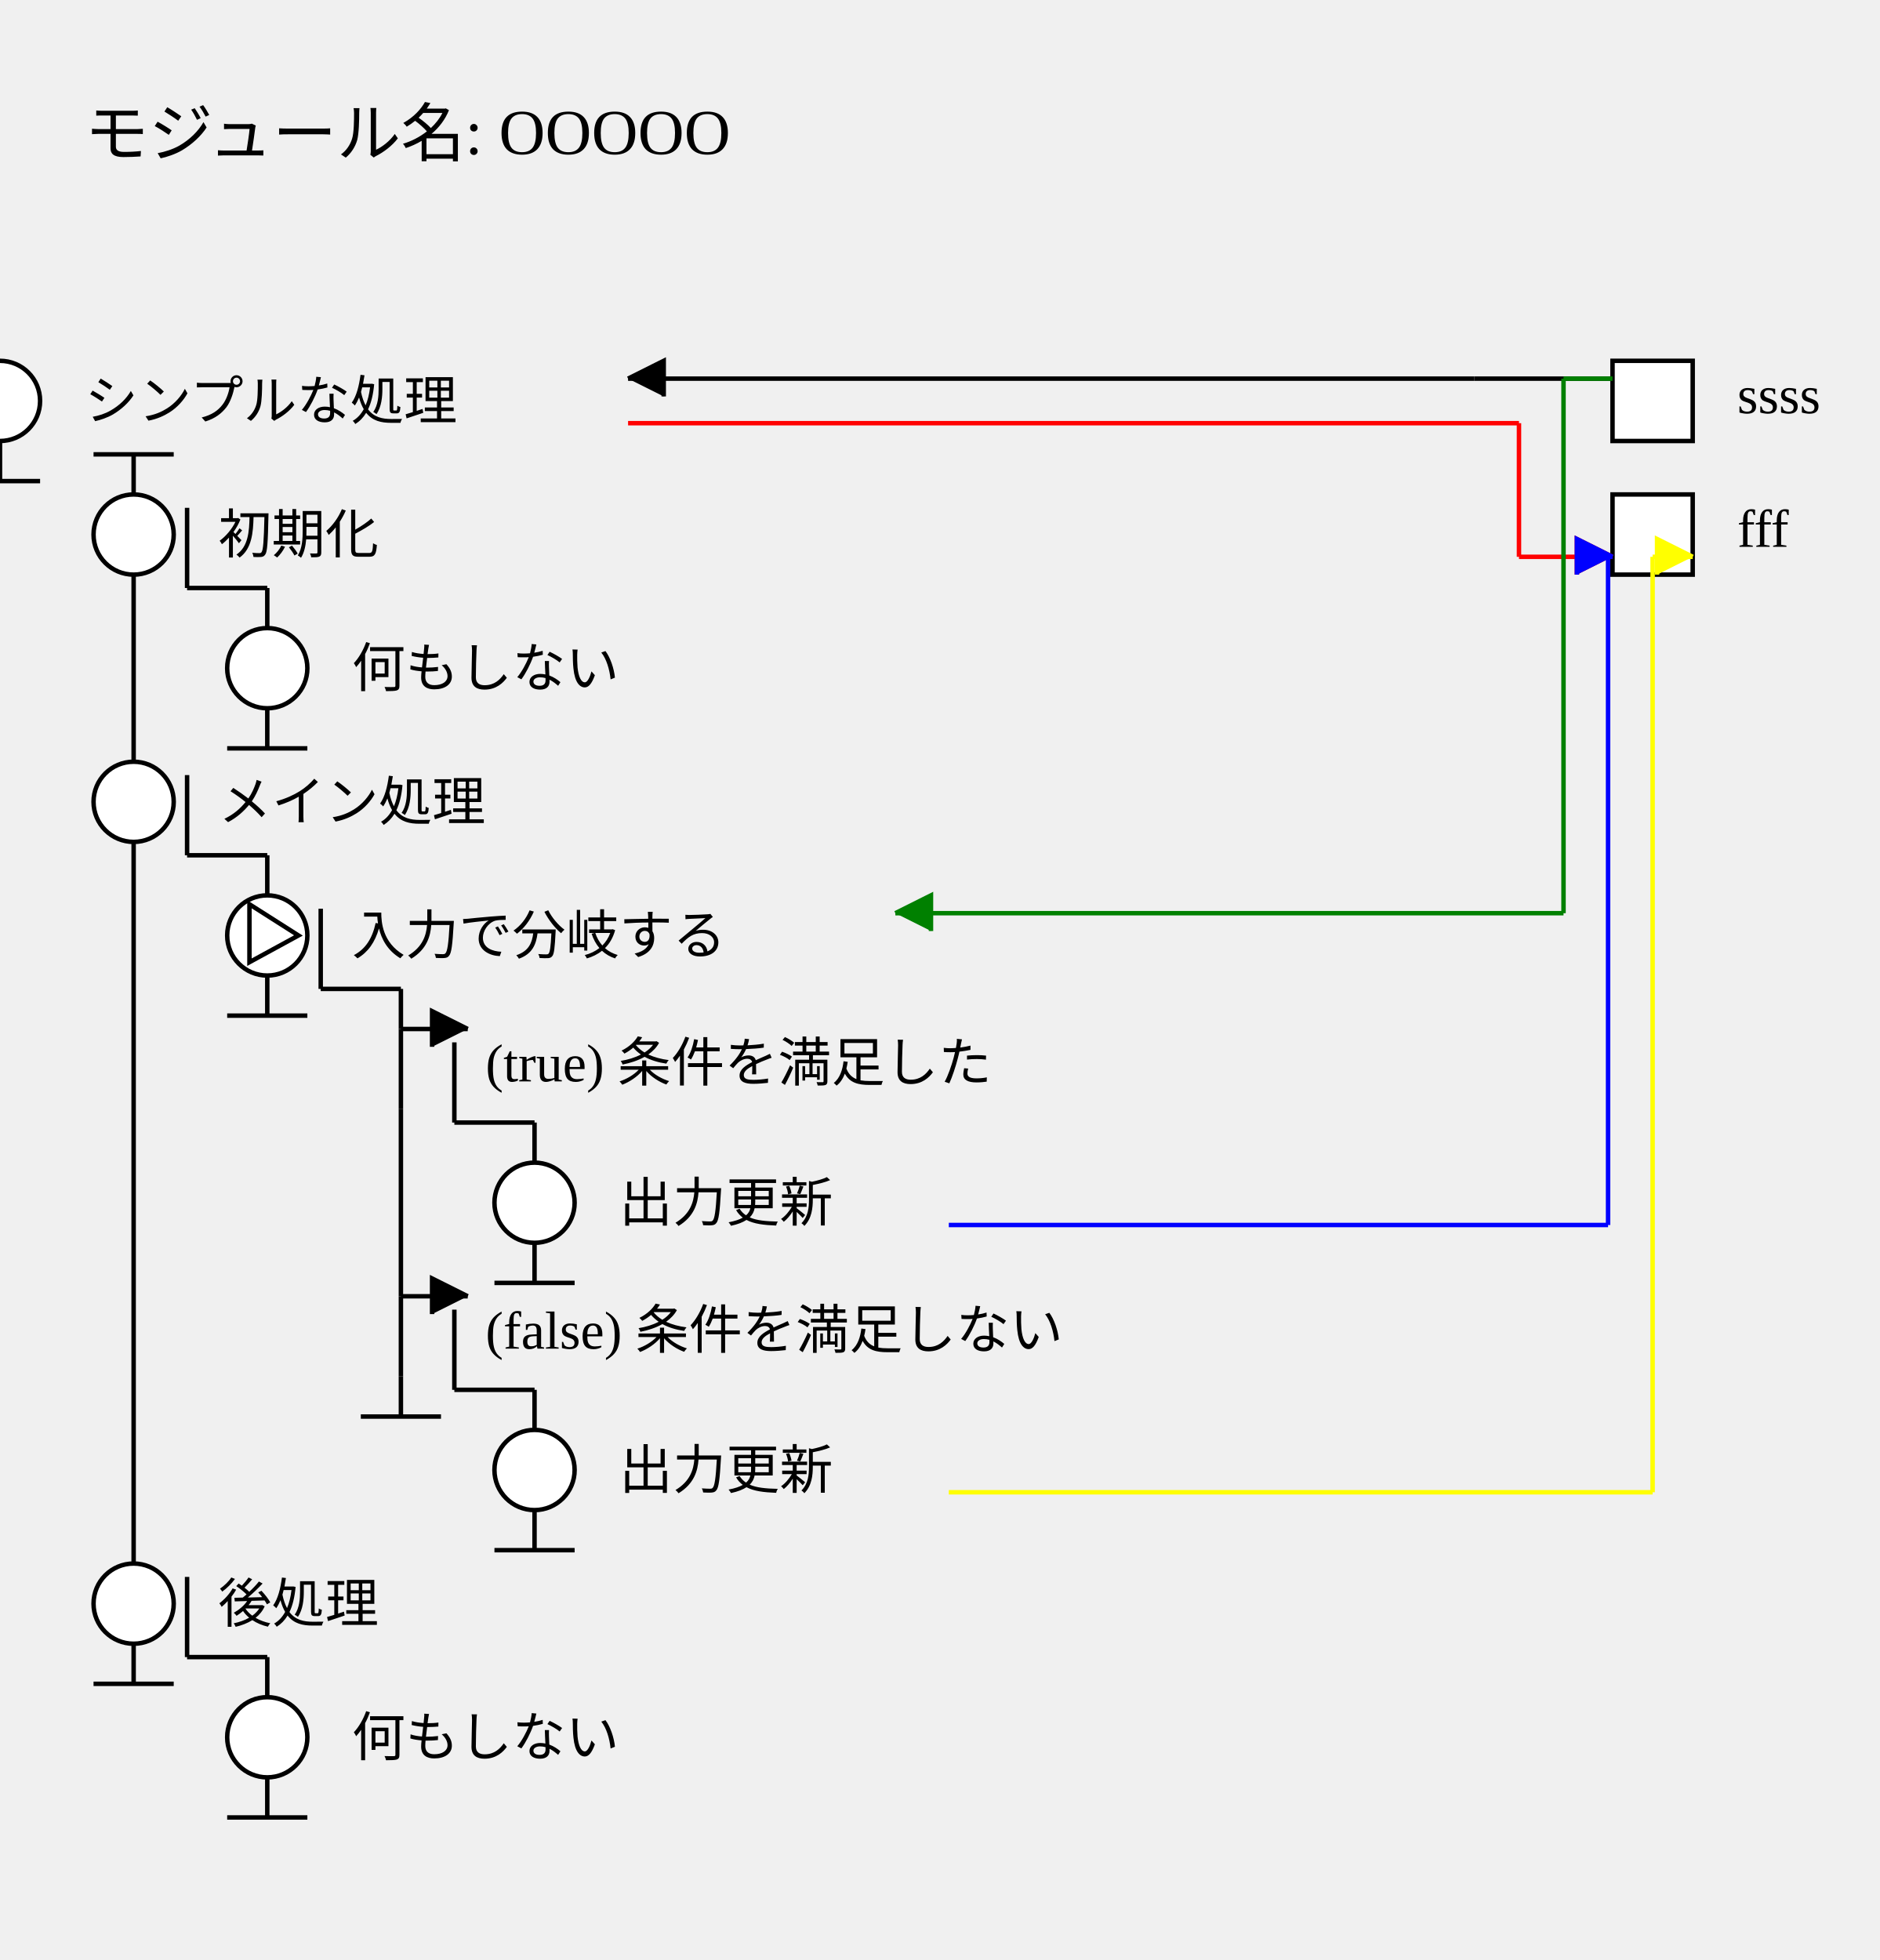
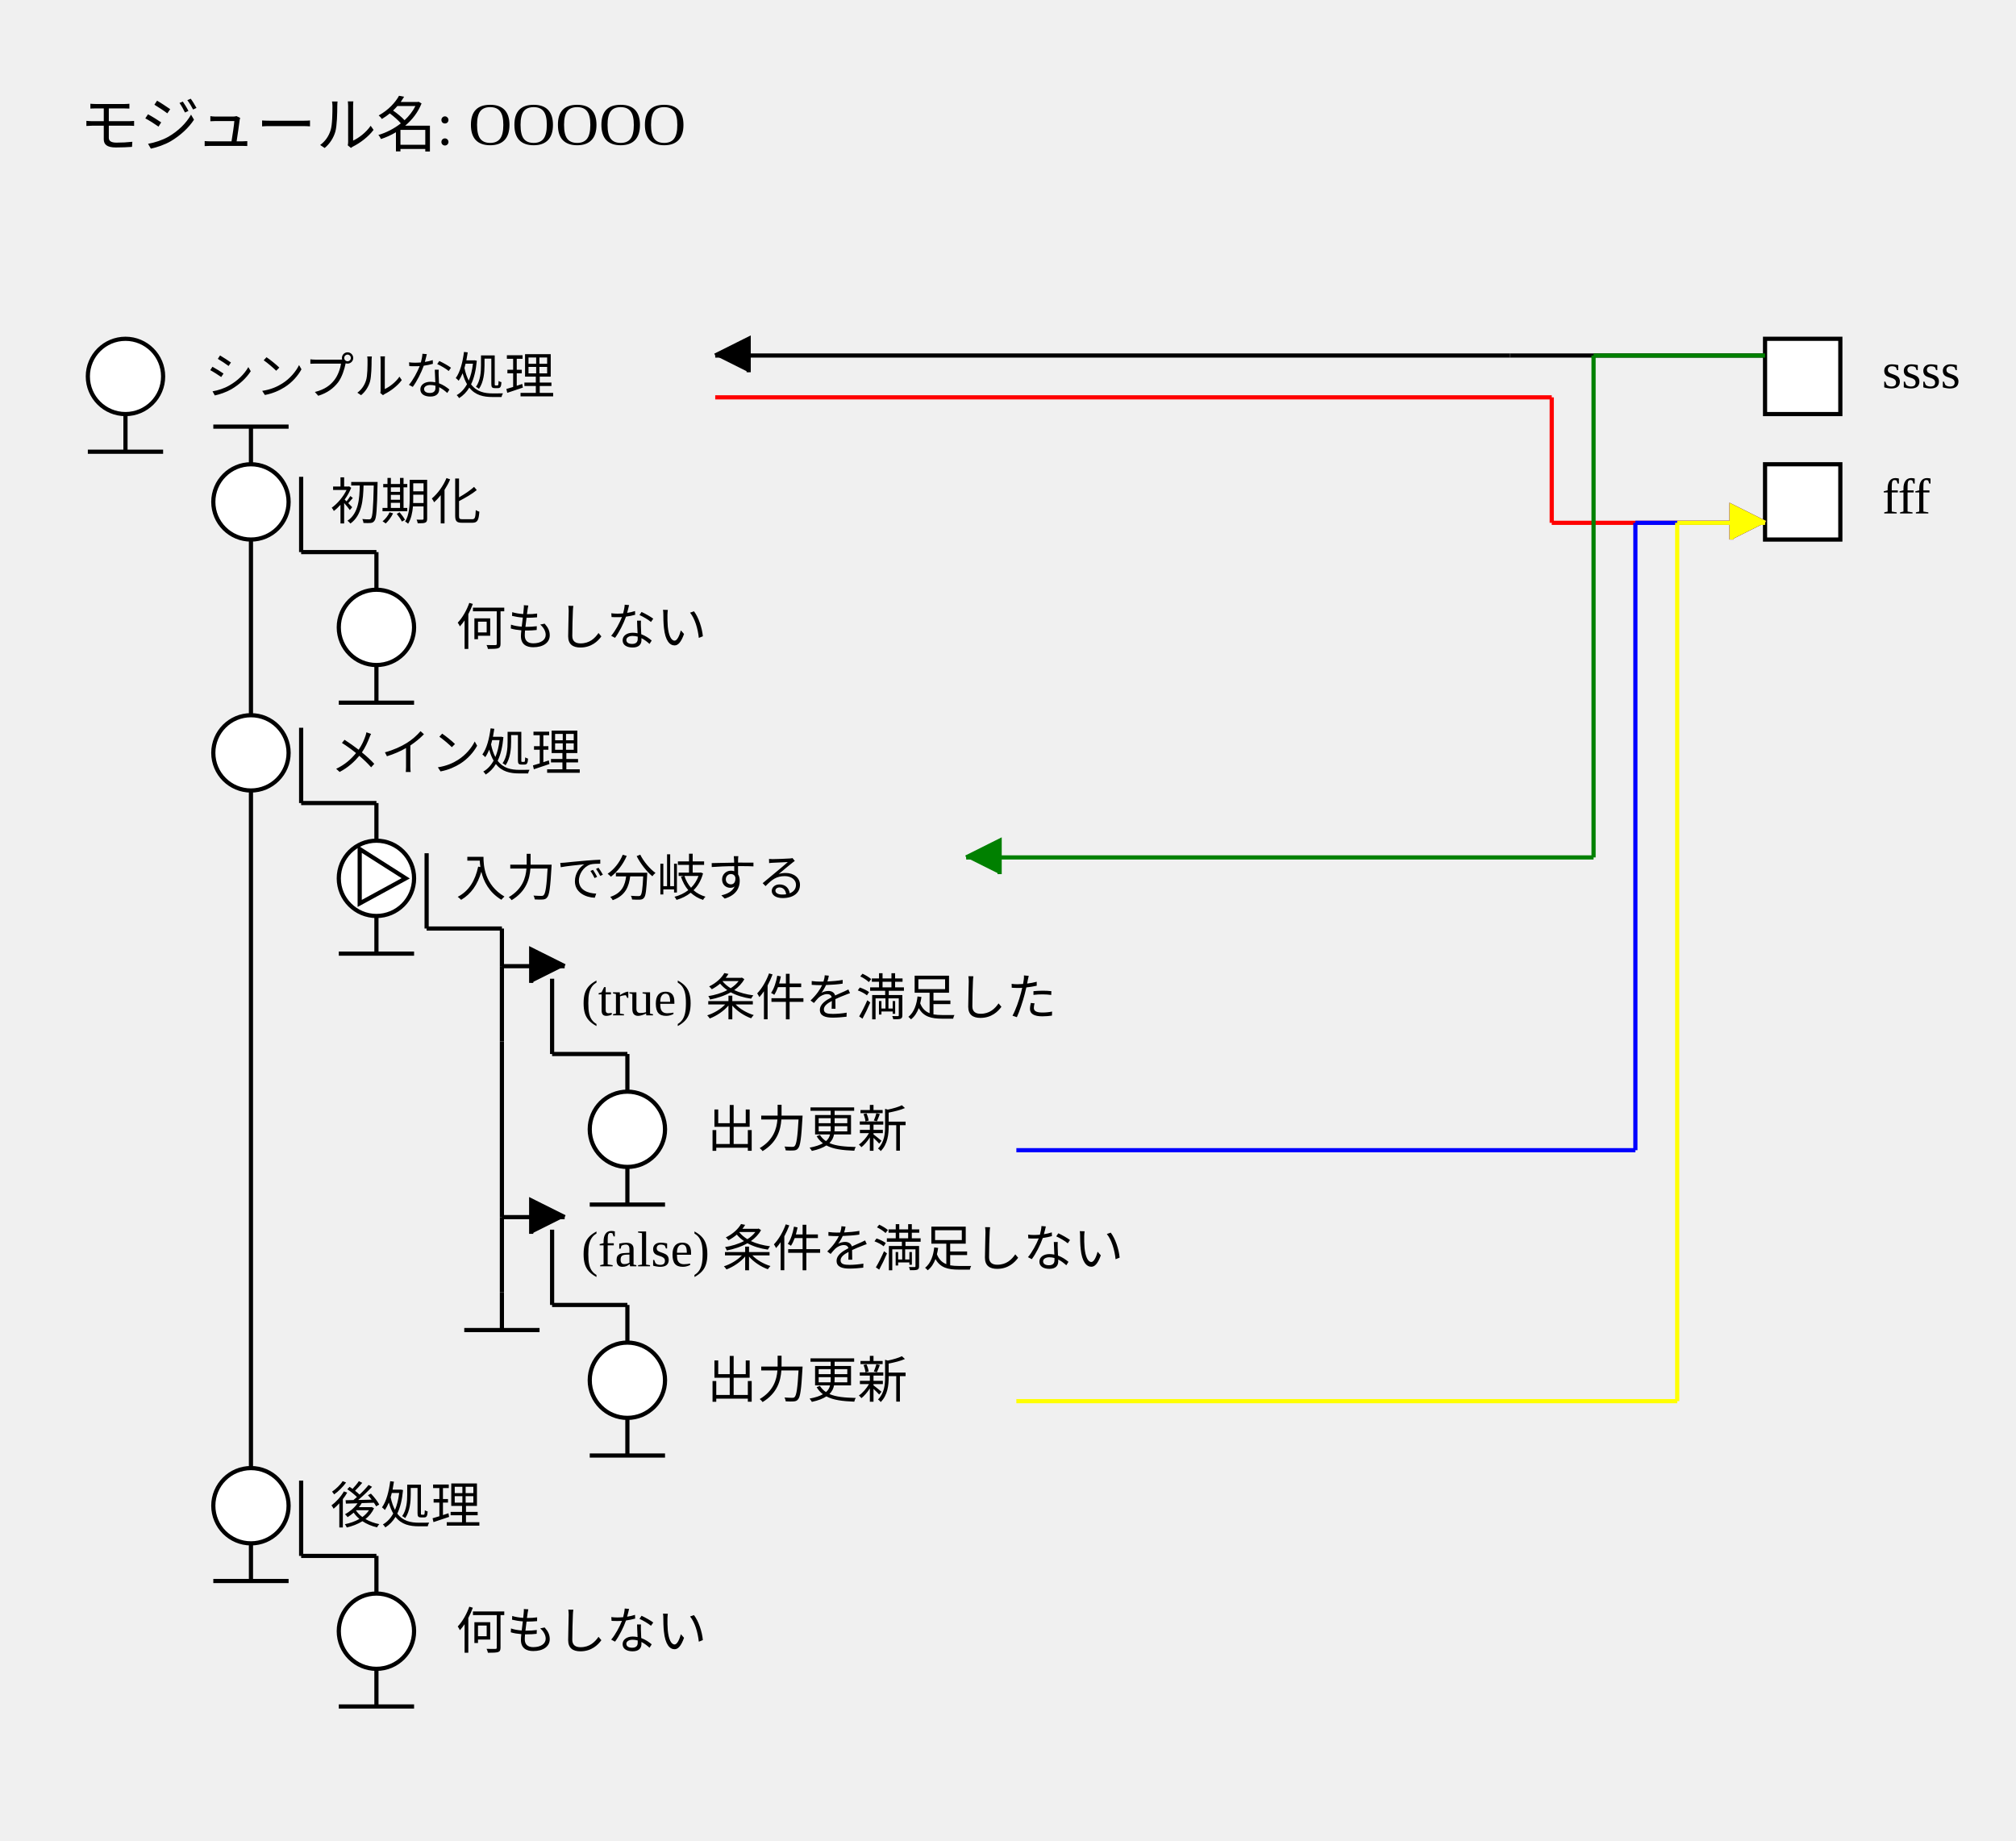
- <svg xmlns="http://www.w3.org/2000/svg" width="422" height="440" style="background-color: #808d81">
+ <svg xmlns="http://www.w3.org/2000/svg" width="482" height="440" style="background-color: #808d81">
  <text x="19" y="30" text-anchor="start" dominant-baseline="middle" font-size="120%" rotate="0">モジュール名: OOOOO</text>
-   <circle cx="0" cy="90" r="9" fill="white" stroke="black" />
-   <text x="19" y="90" text-anchor="start" dominant-baseline="middle" font-size="100%" rotate="0">シンプルな処理</text>
-   <line x1="0" y1="99" x2="0" y2="108" stroke="black" />
-   <line x1="-9" y1="108" x2="9" y2="108" stroke="black" />
-   <circle cx="30" cy="120" r="9" fill="white" stroke="black" />
-   <text x="49" y="120" text-anchor="start" dominant-baseline="middle" font-size="100%" rotate="0">初期化</text>
-   <line x1="30" y1="102" x2="30" y2="111" stroke="black" />
-   <line x1="21" y1="102" x2="39" y2="102" stroke="black" />
-   <circle cx="60" cy="150" r="9" fill="white" stroke="black" />
-   <text x="79" y="150" text-anchor="start" dominant-baseline="middle" font-size="100%" rotate="0">何もしない</text>
-   <line x1="60" y1="159" x2="60" y2="168" stroke="black" />
-   <line x1="51" y1="168" x2="69" y2="168" stroke="black" />
-   <line x1="60" y1="132" x2="60" y2="141" stroke="black" />
-   <line x1="42" y1="132" x2="60" y2="132" stroke="black" />
-   <line x1="42" y1="114" x2="42" y2="132" stroke="black" />
-   <circle cx="30" cy="180" r="9" fill="white" stroke="black" />
-   <text x="49" y="180" text-anchor="start" dominant-baseline="middle" font-size="100%" rotate="0">メイン処理</text>
-   <line x1="30" y1="129" x2="30" y2="171" stroke="black" />
-   <circle cx="60" cy="210" r="9" fill="white" stroke="black" />
-   <polygon points="67 210 56 216 56 203" fill="white" stroke="black" />
-   <text x="79" y="210" text-anchor="start" dominant-baseline="middle" font-size="100%" rotate="0">入力で分岐する</text>
-   <line x1="60" y1="219" x2="60" y2="228" stroke="black" />
-   <line x1="51" y1="228" x2="69" y2="228" stroke="black" />
-   <line x1="60" y1="192" x2="60" y2="201" stroke="black" />
-   <line x1="42" y1="192" x2="60" y2="192" stroke="black" />
-   <line x1="42" y1="174" x2="42" y2="192" stroke="black" />
-   <line x1="90" y1="231" x2="90" y2="249" stroke="black" />
-   <line x1="90" y1="231" x2="105" y2="231" stroke="black" />
-   <path d="M 105 231 L 97 227 L 97 235" stroke="black" fill="black" />
-   <text x="109" y="240" text-anchor="start" dominant-baseline="middle" font-size="100%" rotate="0">(true) 条件を満足した</text>
-   <line x1="90" y1="222" x2="90" y2="231" stroke="black" />
-   <line x1="72" y1="222" x2="90" y2="222" stroke="black" />
-   <line x1="72" y1="204" x2="72" y2="222" stroke="black" />
-   <circle cx="120" cy="270" r="9" fill="white" stroke="black" />
-   <text x="139" y="270" text-anchor="start" dominant-baseline="middle" font-size="100%" rotate="0">出力更新</text>
-   <line x1="120" y1="279" x2="120" y2="288" stroke="black" />
-   <line x1="111" y1="288" x2="129" y2="288" stroke="black" />
-   <line x1="120" y1="252" x2="120" y2="261" stroke="black" />
-   <line x1="102" y1="252" x2="120" y2="252" stroke="black" />
-   <line x1="102" y1="234" x2="102" y2="252" stroke="black" />
-   <line x1="90" y1="291" x2="90" y2="309" stroke="black" />
-   <line x1="90" y1="291" x2="105" y2="291" stroke="black" />
-   <path d="M 105 291 L 97 287 L 97 295" stroke="black" fill="black" />
-   <text x="109" y="300" text-anchor="start" dominant-baseline="middle" font-size="100%" rotate="0">(false) 条件を満足しない</text>
-   <line x1="90" y1="249" x2="90" y2="291" stroke="black" />
-   <line x1="90" y1="309" x2="90" y2="318" stroke="black" />
-   <line x1="81" y1="318" x2="99" y2="318" stroke="black" />
-   <circle cx="120" cy="330" r="9" fill="white" stroke="black" />
-   <text x="139" y="330" text-anchor="start" dominant-baseline="middle" font-size="100%" rotate="0">出力更新</text>
-   <line x1="120" y1="339" x2="120" y2="348" stroke="black" />
-   <line x1="111" y1="348" x2="129" y2="348" stroke="black" />
-   <line x1="120" y1="312" x2="120" y2="321" stroke="black" />
-   <line x1="102" y1="312" x2="120" y2="312" stroke="black" />
-   <line x1="102" y1="294" x2="102" y2="312" stroke="black" />
-   <circle cx="30" cy="360" r="9" fill="white" stroke="black" />
-   <text x="49" y="360" text-anchor="start" dominant-baseline="middle" font-size="100%" rotate="0">後処理</text>
-   <line x1="30" y1="189" x2="30" y2="351" stroke="black" />
-   <line x1="30" y1="369" x2="30" y2="378" stroke="black" />
-   <line x1="21" y1="378" x2="39" y2="378" stroke="black" />
-   <circle cx="60" cy="390" r="9" fill="white" stroke="black" />
-   <text x="79" y="390" text-anchor="start" dominant-baseline="middle" font-size="100%" rotate="0">何もしない</text>
-   <line x1="60" y1="399" x2="60" y2="408" stroke="black" />
-   <line x1="51" y1="408" x2="69" y2="408" stroke="black" />
-   <line x1="60" y1="372" x2="60" y2="381" stroke="black" />
-   <line x1="42" y1="372" x2="60" y2="372" stroke="black" />
-   <line x1="42" y1="354" x2="42" y2="372" stroke="black" />
-   <line x1="141" y1="85" x2="331" y2="85" stroke="black" />
-   <path d="M 141 85 L 149 81 L 149 89" stroke="black" fill="black" />
-   <line x1="141" y1="95" x2="341" y2="95" stroke="red" />
-   <line x1="201" y1="205" x2="351" y2="205" stroke="green" />
-   <path d="M 201 205 L 209 201 L 209 209" stroke="green" fill="green" />
-   <line x1="213" y1="275" x2="361" y2="275" stroke="blue" />
-   <line x1="213" y1="335" x2="371" y2="335" stroke="yellow" />
-   <rect x="362" y="81" width="18" height="18" fill="white" stroke="black" />
-   <text x="390" y="90" text-anchor="start" dominant-baseline="middle" font-size="100%" rotate="0">ssss</text>
-   <rect x="362" y="111" width="18" height="18" fill="white" stroke="black" />
-   <text x="390" y="120" text-anchor="start" dominant-baseline="middle" font-size="100%" rotate="0">fff</text>
-   <line x1="331" y1="85" x2="362" y2="85" stroke="black" />
-   <line x1="351" y1="85" x2="362" y2="85" stroke="green" />
-   <line x1="341" y1="125" x2="362" y2="125" stroke="red" />
-   <path d="M 362 125 L 354 121 L 354 129" stroke="red" fill="red" />
-   <line x1="361" y1="125" x2="362" y2="125" stroke="blue" />
-   <path d="M 362 125 L 354 121 L 354 129" stroke="blue" fill="blue" />
-   <line x1="371" y1="125" x2="380" y2="125" stroke="yellow" />
-   <path d="M 380 125 L 372 121 L 372 129" stroke="yellow" fill="yellow" />
-   <line x1="331" y1="85" x2="331" y2="85" stroke="black" />
-   <line x1="341" y1="95" x2="341" y2="125" stroke="red" />
-   <line x1="351" y1="85" x2="351" y2="205" stroke="green" />
-   <line x1="361" y1="125" x2="361" y2="275" stroke="blue" />
-   <line x1="371" y1="125" x2="371" y2="335" stroke="yellow" />
+   <circle cx="30" cy="90" r="9" fill="white" stroke="black" />
+   <text x="49" y="90" text-anchor="start" dominant-baseline="middle" font-size="100%" rotate="0">シンプルな処理</text>
+   <line x1="30" y1="99" x2="30" y2="108" stroke="black" />
+   <line x1="21" y1="108" x2="39" y2="108" stroke="black" />
+   <circle cx="60" cy="120" r="9" fill="white" stroke="black" />
+   <text x="79" y="120" text-anchor="start" dominant-baseline="middle" font-size="100%" rotate="0">初期化</text>
+   <line x1="60" y1="102" x2="60" y2="111" stroke="black" />
+   <line x1="51" y1="102" x2="69" y2="102" stroke="black" />
+   <circle cx="90" cy="150" r="9" fill="white" stroke="black" />
+   <text x="109" y="150" text-anchor="start" dominant-baseline="middle" font-size="100%" rotate="0">何もしない</text>
+   <line x1="90" y1="159" x2="90" y2="168" stroke="black" />
+   <line x1="81" y1="168" x2="99" y2="168" stroke="black" />
+   <line x1="90" y1="132" x2="90" y2="141" stroke="black" />
+   <line x1="72" y1="132" x2="90" y2="132" stroke="black" />
+   <line x1="72" y1="114" x2="72" y2="132" stroke="black" />
+   <circle cx="60" cy="180" r="9" fill="white" stroke="black" />
+   <text x="79" y="180" text-anchor="start" dominant-baseline="middle" font-size="100%" rotate="0">メイン処理</text>
+   <line x1="60" y1="129" x2="60" y2="171" stroke="black" />
+   <circle cx="90" cy="210" r="9" fill="white" stroke="black" />
+   <polygon points="97 210 86 216 86 203" fill="white" stroke="black" />
+   <text x="109" y="210" text-anchor="start" dominant-baseline="middle" font-size="100%" rotate="0">入力で分岐する</text>
+   <line x1="90" y1="219" x2="90" y2="228" stroke="black" />
+   <line x1="81" y1="228" x2="99" y2="228" stroke="black" />
+   <line x1="90" y1="192" x2="90" y2="201" stroke="black" />
+   <line x1="72" y1="192" x2="90" y2="192" stroke="black" />
+   <line x1="72" y1="174" x2="72" y2="192" stroke="black" />
+   <line x1="120" y1="231" x2="120" y2="249" stroke="black" />
+   <line x1="120" y1="231" x2="135" y2="231" stroke="black" />
+   <path d="M 135 231 L 127 227 L 127 235" stroke="black" fill="black" />
+   <text x="139" y="240" text-anchor="start" dominant-baseline="middle" font-size="100%" rotate="0">(true) 条件を満足した</text>
+   <line x1="120" y1="222" x2="120" y2="231" stroke="black" />
+   <line x1="102" y1="222" x2="120" y2="222" stroke="black" />
+   <line x1="102" y1="204" x2="102" y2="222" stroke="black" />
+   <circle cx="150" cy="270" r="9" fill="white" stroke="black" />
+   <text x="169" y="270" text-anchor="start" dominant-baseline="middle" font-size="100%" rotate="0">出力更新</text>
+   <line x1="150" y1="279" x2="150" y2="288" stroke="black" />
+   <line x1="141" y1="288" x2="159" y2="288" stroke="black" />
+   <line x1="150" y1="252" x2="150" y2="261" stroke="black" />
+   <line x1="132" y1="252" x2="150" y2="252" stroke="black" />
+   <line x1="132" y1="234" x2="132" y2="252" stroke="black" />
+   <line x1="120" y1="291" x2="120" y2="309" stroke="black" />
+   <line x1="120" y1="291" x2="135" y2="291" stroke="black" />
+   <path d="M 135 291 L 127 287 L 127 295" stroke="black" fill="black" />
+   <text x="139" y="300" text-anchor="start" dominant-baseline="middle" font-size="100%" rotate="0">(false) 条件を満足しない</text>
+   <line x1="120" y1="249" x2="120" y2="291" stroke="black" />
+   <line x1="120" y1="309" x2="120" y2="318" stroke="black" />
+   <line x1="111" y1="318" x2="129" y2="318" stroke="black" />
+   <circle cx="150" cy="330" r="9" fill="white" stroke="black" />
+   <text x="169" y="330" text-anchor="start" dominant-baseline="middle" font-size="100%" rotate="0">出力更新</text>
+   <line x1="150" y1="339" x2="150" y2="348" stroke="black" />
+   <line x1="141" y1="348" x2="159" y2="348" stroke="black" />
+   <line x1="150" y1="312" x2="150" y2="321" stroke="black" />
+   <line x1="132" y1="312" x2="150" y2="312" stroke="black" />
+   <line x1="132" y1="294" x2="132" y2="312" stroke="black" />
+   <circle cx="60" cy="360" r="9" fill="white" stroke="black" />
+   <text x="79" y="360" text-anchor="start" dominant-baseline="middle" font-size="100%" rotate="0">後処理</text>
+   <line x1="60" y1="189" x2="60" y2="351" stroke="black" />
+   <line x1="60" y1="369" x2="60" y2="378" stroke="black" />
+   <line x1="51" y1="378" x2="69" y2="378" stroke="black" />
+   <circle cx="90" cy="390" r="9" fill="white" stroke="black" />
+   <text x="109" y="390" text-anchor="start" dominant-baseline="middle" font-size="100%" rotate="0">何もしない</text>
+   <line x1="90" y1="399" x2="90" y2="408" stroke="black" />
+   <line x1="81" y1="408" x2="99" y2="408" stroke="black" />
+   <line x1="90" y1="372" x2="90" y2="381" stroke="black" />
+   <line x1="72" y1="372" x2="90" y2="372" stroke="black" />
+   <line x1="72" y1="354" x2="72" y2="372" stroke="black" />
+   <line x1="171" y1="85" x2="361" y2="85" stroke="black" />
+   <path d="M 171 85 L 179 81 L 179 89" stroke="black" fill="black" />
+   <line x1="171" y1="95" x2="371" y2="95" stroke="red" />
+   <line x1="231" y1="205" x2="381" y2="205" stroke="green" />
+   <path d="M 231 205 L 239 201 L 239 209" stroke="green" fill="green" />
+   <line x1="243" y1="275" x2="391" y2="275" stroke="blue" />
+   <line x1="243" y1="335" x2="401" y2="335" stroke="yellow" />
+   <rect x="422" y="81" width="18" height="18" fill="white" stroke="black" />
+   <text x="450" y="90" text-anchor="start" dominant-baseline="middle" font-size="100%" rotate="0">ssss</text>
+   <rect x="422" y="111" width="18" height="18" fill="white" stroke="black" />
+   <text x="450" y="120" text-anchor="start" dominant-baseline="middle" font-size="100%" rotate="0">fff</text>
+   <line x1="361" y1="85" x2="422" y2="85" stroke="black" />
+   <line x1="381" y1="85" x2="422" y2="85" stroke="green" />
+   <line x1="371" y1="125" x2="422" y2="125" stroke="red" />
+   <path d="M 422 125 L 414 121 L 414 129" stroke="red" fill="red" />
+   <line x1="391" y1="125" x2="422" y2="125" stroke="blue" />
+   <path d="M 422 125 L 414 121 L 414 129" stroke="blue" fill="blue" />
+   <line x1="401" y1="125" x2="422" y2="125" stroke="yellow" />
+   <path d="M 422 125 L 414 121 L 414 129" stroke="yellow" fill="yellow" />
+   <line x1="361" y1="85" x2="361" y2="85" stroke="black" />
+   <line x1="371" y1="95" x2="371" y2="125" stroke="red" />
+   <line x1="381" y1="85" x2="381" y2="205" stroke="green" />
+   <line x1="391" y1="125" x2="391" y2="275" stroke="blue" />
+   <line x1="401" y1="125" x2="401" y2="335" stroke="yellow" />
</svg>
